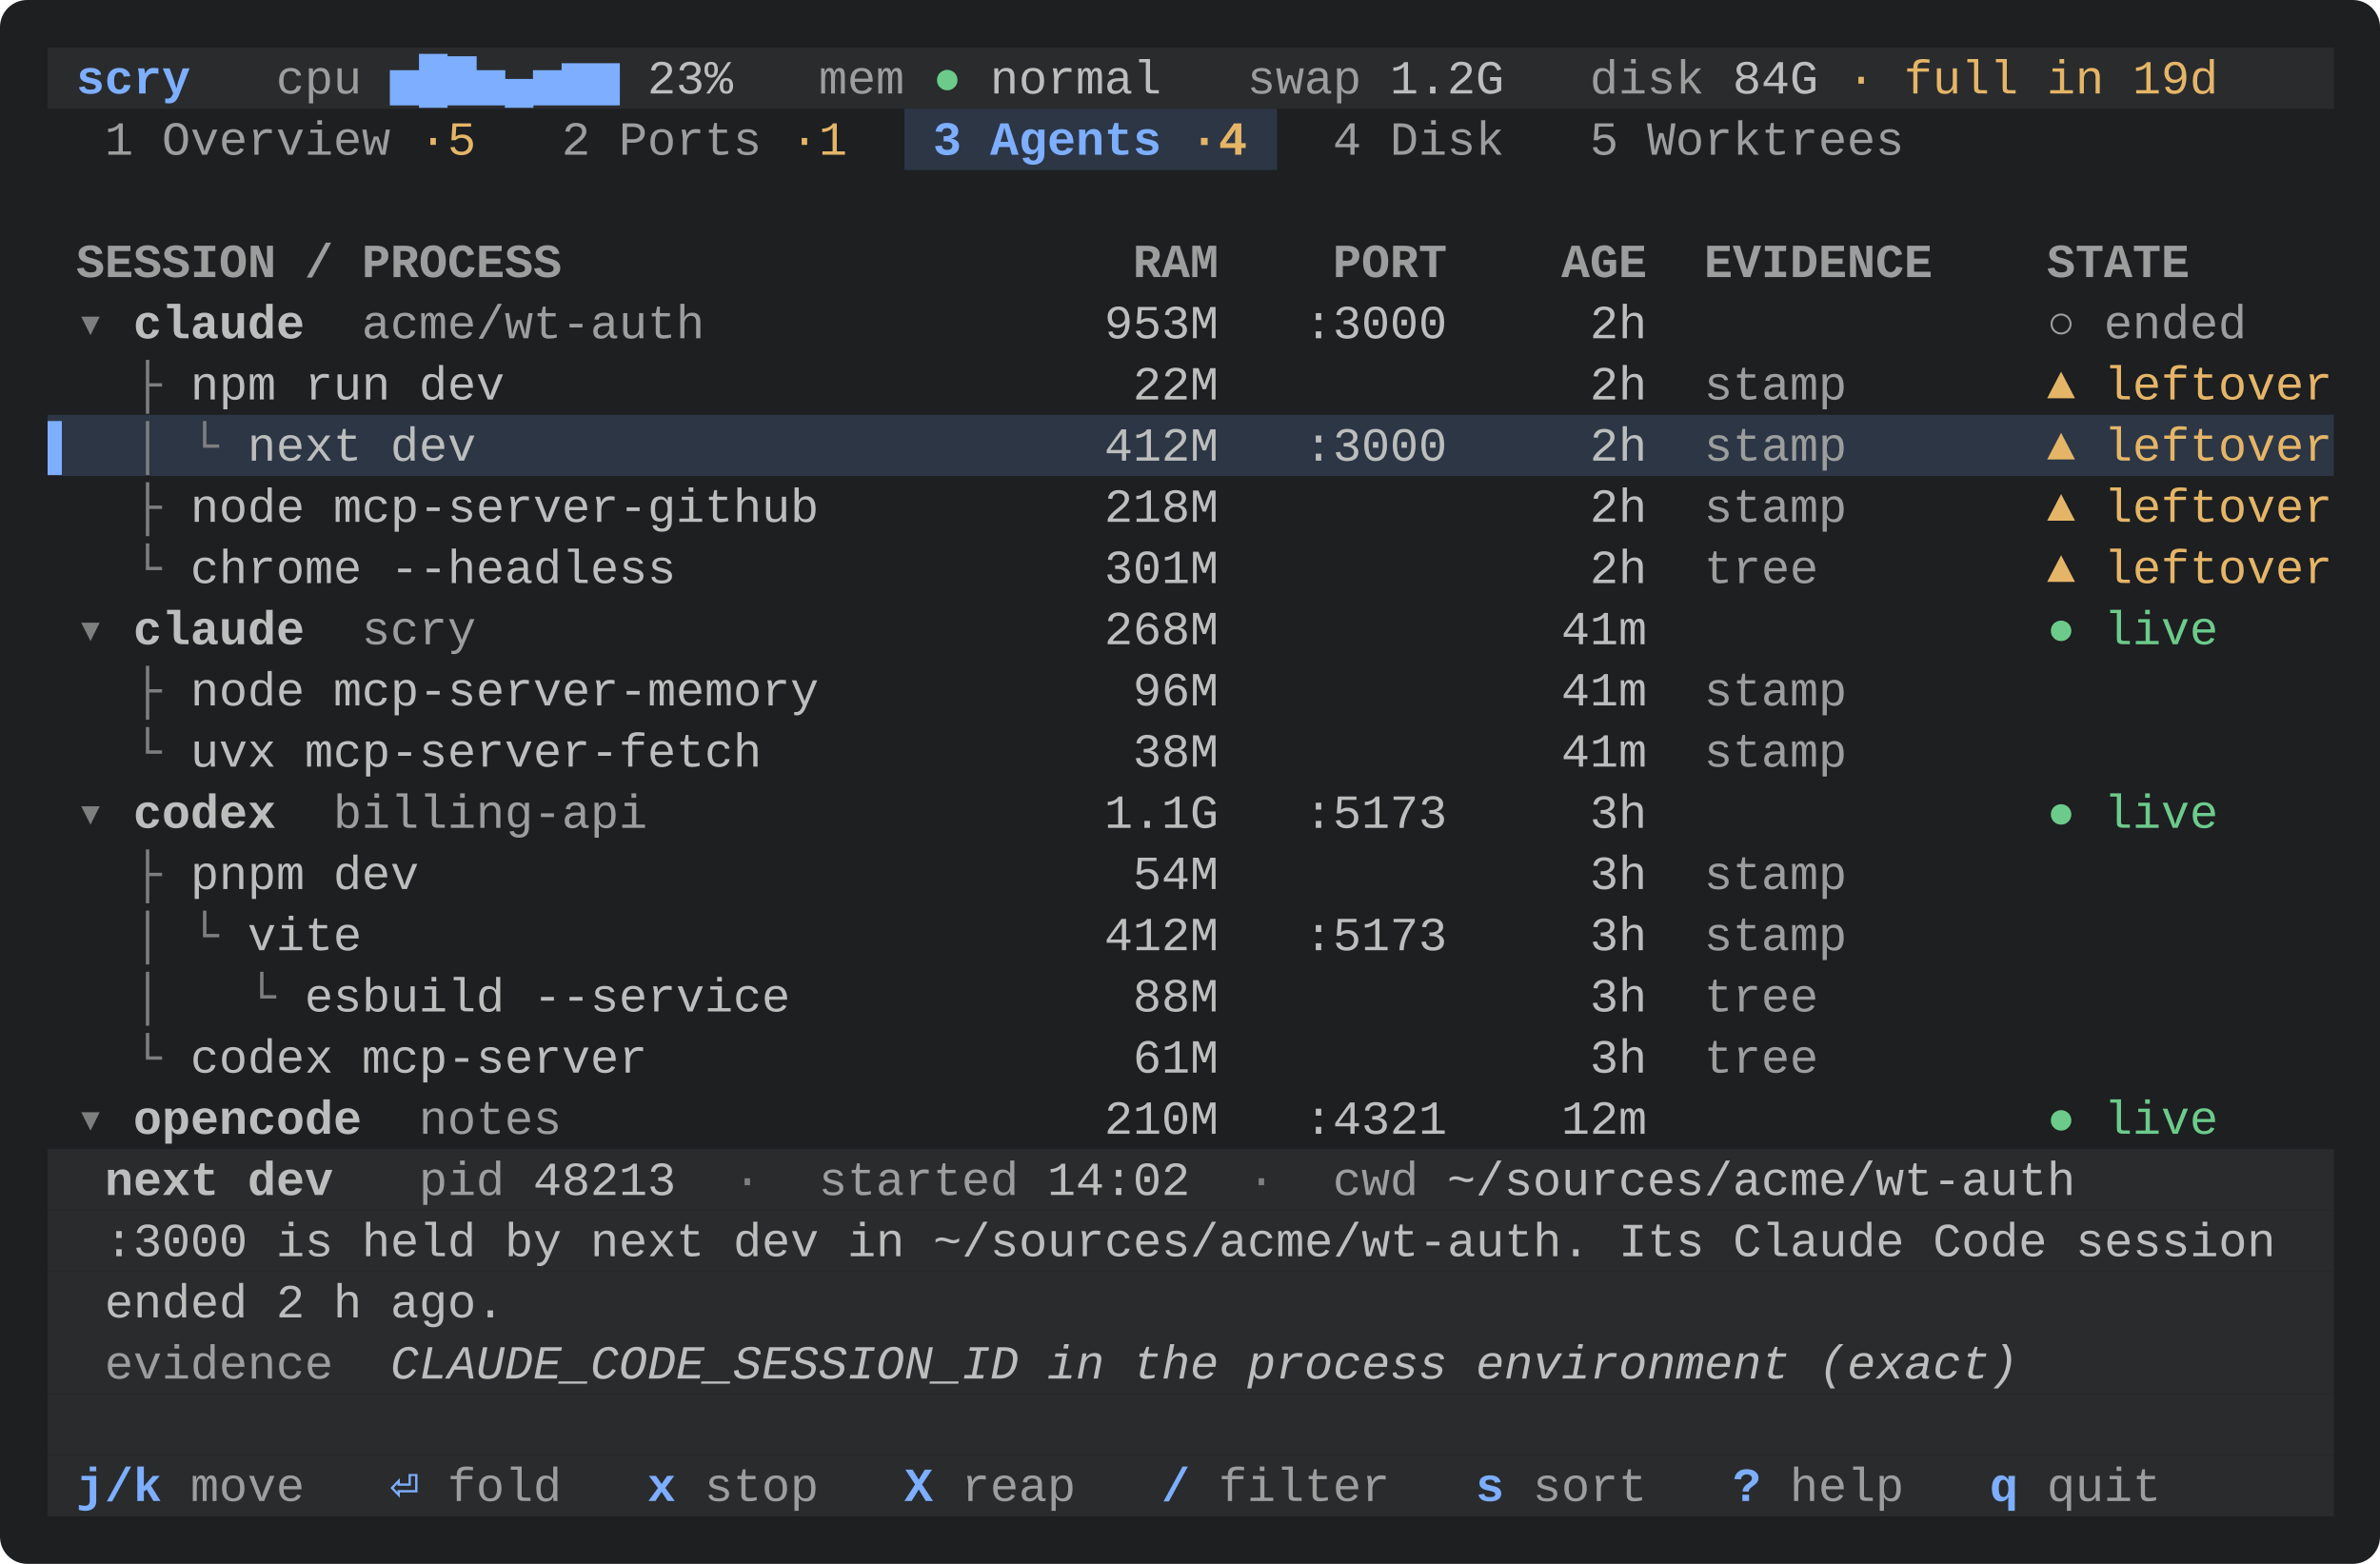
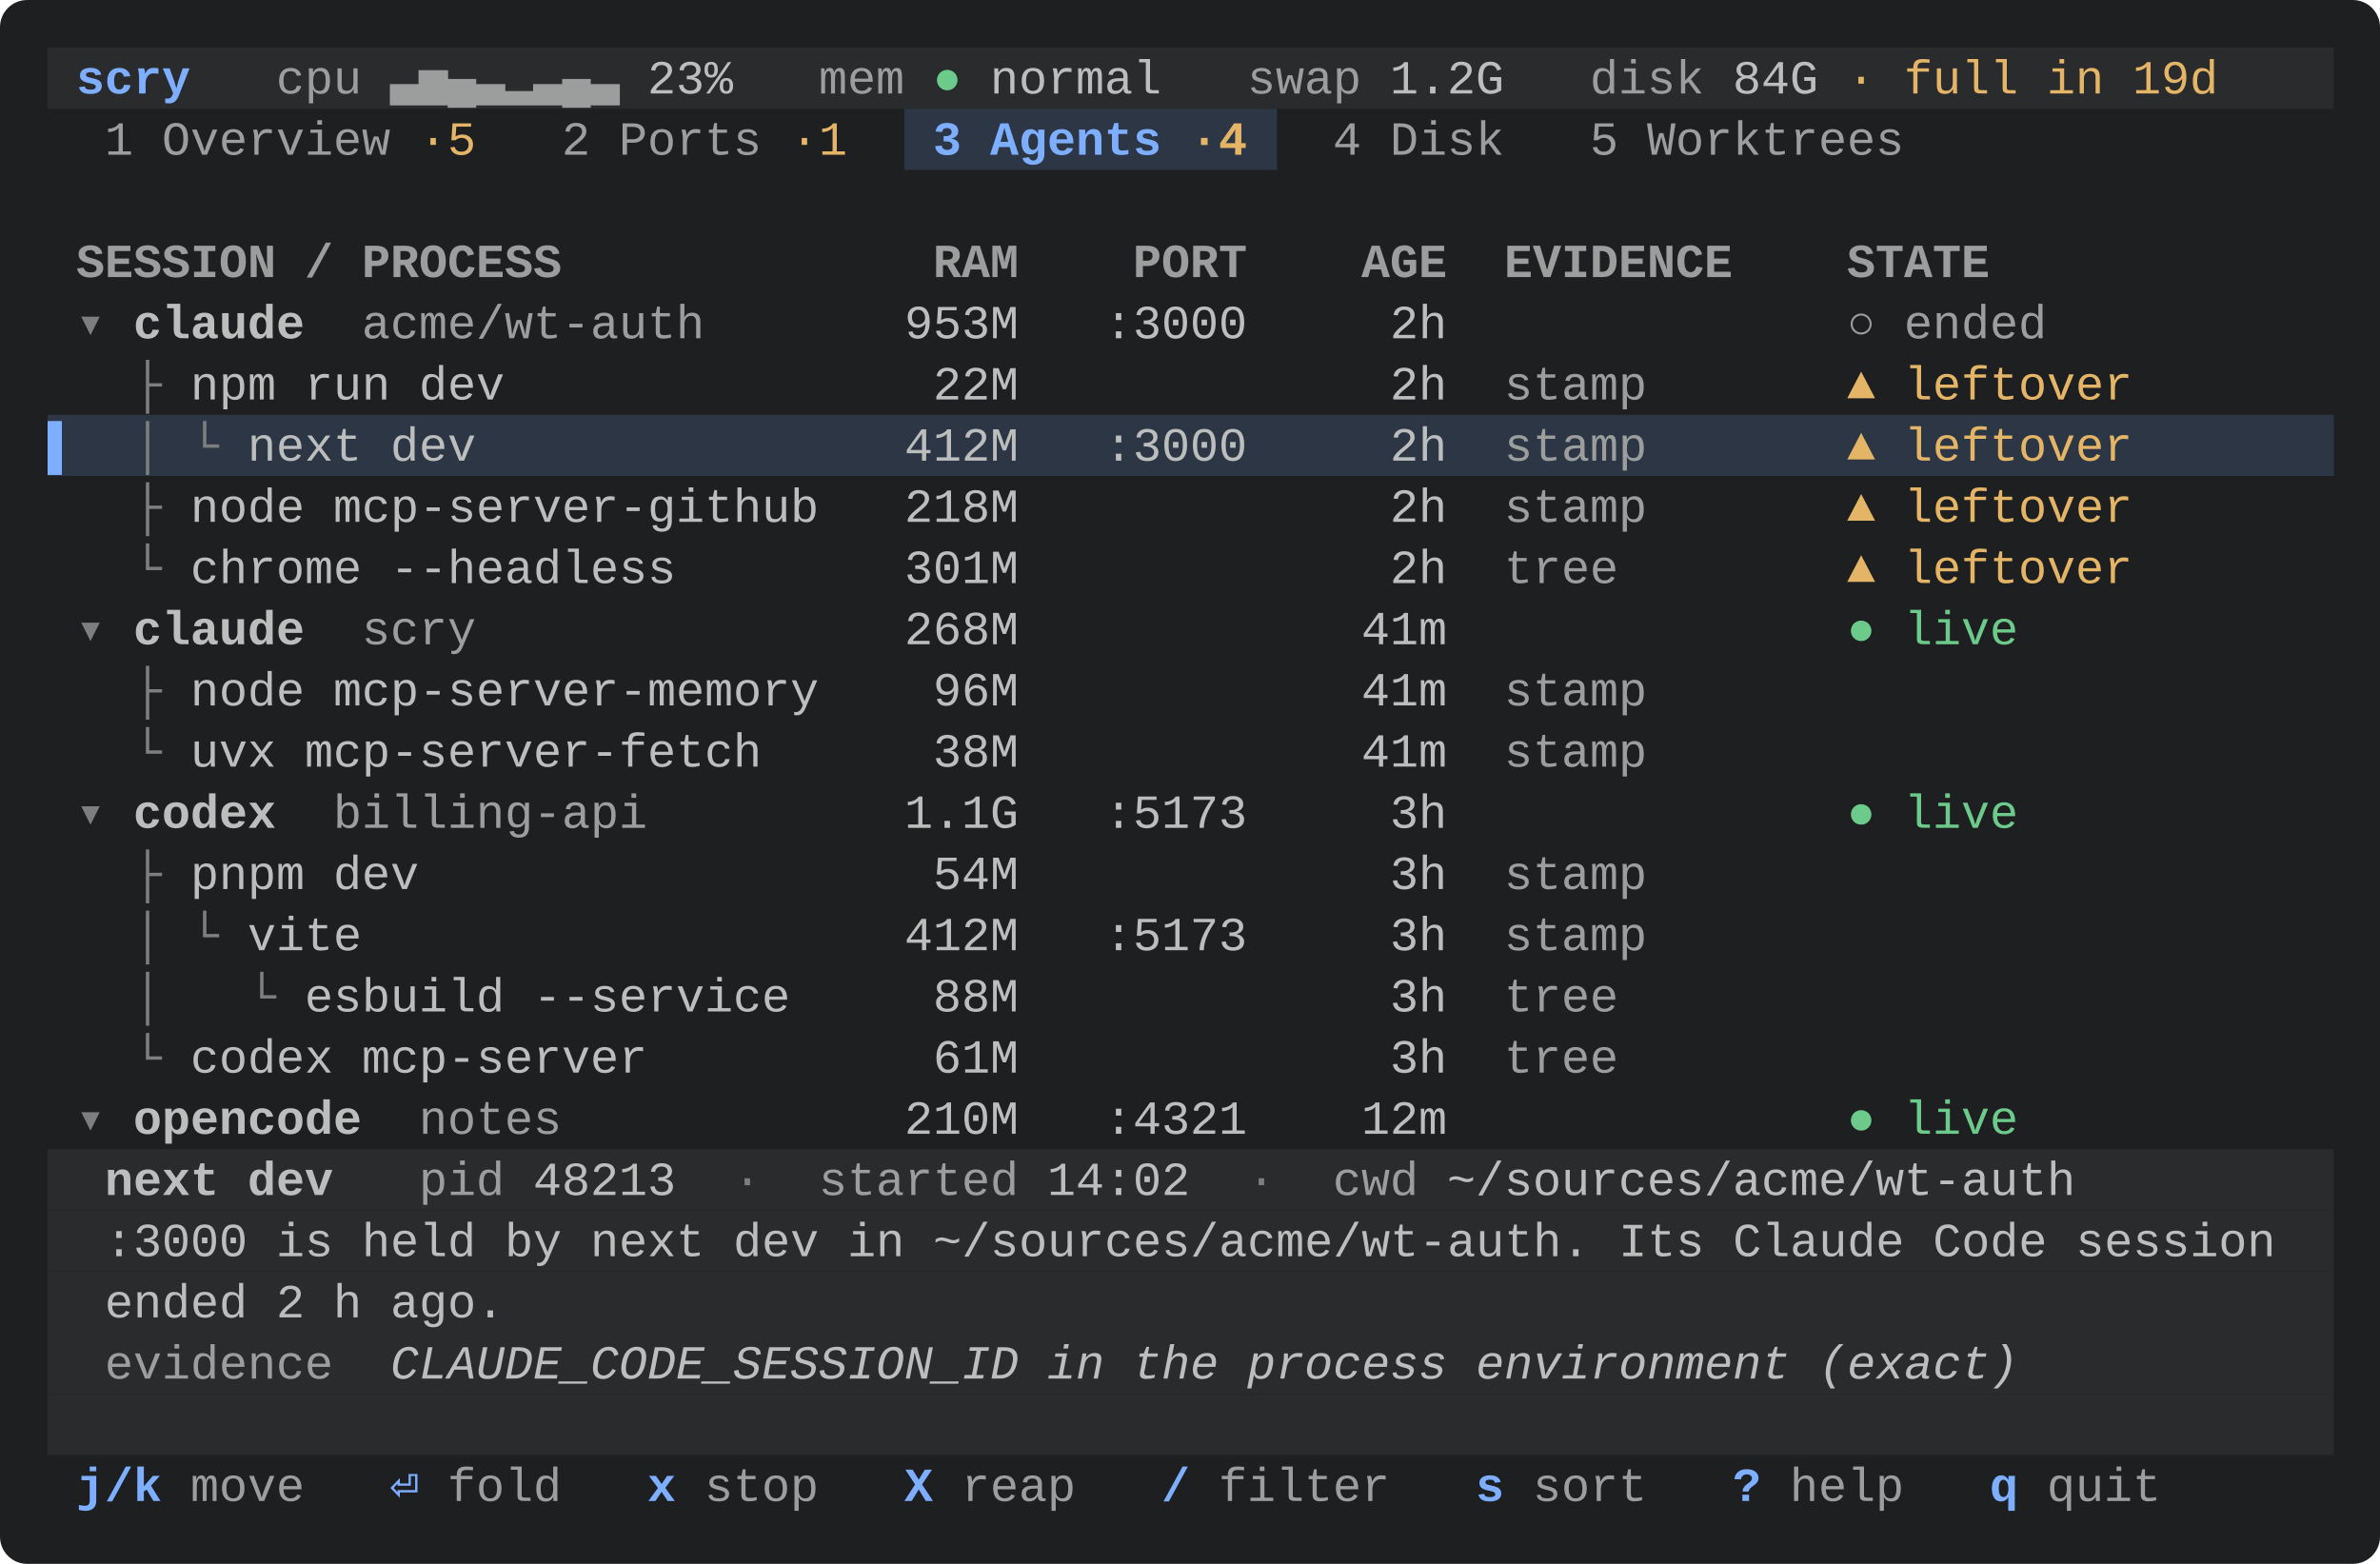
<svg xmlns="http://www.w3.org/2000/svg" width="700" height="460" viewBox="0 0 700 460">
  <style>text{font-family:ui-monospace,SFMono-Regular,"SF Mono",Menlo,Consolas,"Liberation Mono","DejaVu Sans Mono",monospace;font-size:14px;white-space:pre}</style>
  <rect width="700" height="460" rx="8" fill="#1d1f21" />
  <g transform="translate(14 14)">
    <rect x="0.0" y="0" width="672.4" height="18" fill="#292b2d" />
    <text x="8.4" y="13.5" fill="#7daeff" textLength="33.6" lengthAdjust="spacingAndGlyphs" xml:space="preserve" font-weight="700">scry</text>
-     <text x="67.2" y="13.5" fill="#9b9e9d" textLength="25.2" lengthAdjust="spacingAndGlyphs" xml:space="preserve">cpu</text>
-     <text x="100.8" y="13.5" fill="#7daeff" textLength="67.2" lengthAdjust="spacingAndGlyphs" xml:space="preserve">▅█▇▅▄▅▆▆</text>
+     <text x="67.2" y="13.5" fill="#9b9e9d" textLength="100.8" lengthAdjust="spacingAndGlyphs" xml:space="preserve">cpu ▃▅▄▃▂▃▄▃</text>
    <text x="176.4" y="13.5" fill="#bbbebc" textLength="25.2" lengthAdjust="spacingAndGlyphs" xml:space="preserve">23%</text>
    <text x="226.8" y="13.5" fill="#9b9e9d" textLength="25.2" lengthAdjust="spacingAndGlyphs" xml:space="preserve">mem</text>
    <text x="260.4" y="13.5" fill="#6ccb8b" textLength="8.4" lengthAdjust="spacingAndGlyphs" xml:space="preserve">●</text>
    <text x="277.2" y="13.5" fill="#bbbebc" textLength="50.4" lengthAdjust="spacingAndGlyphs" xml:space="preserve">normal</text>
    <text x="352.8" y="13.5" fill="#9b9e9d" textLength="33.6" lengthAdjust="spacingAndGlyphs" xml:space="preserve">swap</text>
    <text x="394.8" y="13.5" fill="#bbbebc" textLength="33.6" lengthAdjust="spacingAndGlyphs" xml:space="preserve">1.2G</text>
    <text x="453.6" y="13.5" fill="#9b9e9d" textLength="33.6" lengthAdjust="spacingAndGlyphs" xml:space="preserve">disk</text>
    <text x="495.6" y="13.5" fill="#bbbebc" textLength="25.2" lengthAdjust="spacingAndGlyphs" xml:space="preserve">84G</text>
    <text x="529.2" y="13.5" fill="#e5b567" textLength="109.2" lengthAdjust="spacingAndGlyphs" xml:space="preserve">· full in 19d</text>
    <rect x="252.0" y="18" width="109.6" height="18" fill="#2c3645" />
    <text x="16.8" y="31.5" fill="#9b9e9d" textLength="84.0" lengthAdjust="spacingAndGlyphs" xml:space="preserve">1 Overview</text>
    <text x="109.2" y="31.5" fill="#e5b567" textLength="16.8" lengthAdjust="spacingAndGlyphs" xml:space="preserve">·5</text>
    <text x="151.2" y="31.5" fill="#9b9e9d" textLength="58.8" lengthAdjust="spacingAndGlyphs" xml:space="preserve">2 Ports</text>
    <text x="218.4" y="31.5" fill="#e5b567" textLength="16.8" lengthAdjust="spacingAndGlyphs" xml:space="preserve">·1</text>
    <text x="260.4" y="31.5" fill="#7daeff" textLength="67.2" lengthAdjust="spacingAndGlyphs" xml:space="preserve" font-weight="700">3 Agents</text>
    <text x="336.0" y="31.5" fill="#e5b567" textLength="16.8" lengthAdjust="spacingAndGlyphs" xml:space="preserve" font-weight="700">·4</text>
    <text x="378.0" y="31.5" fill="#9b9e9d" textLength="50.4" lengthAdjust="spacingAndGlyphs" xml:space="preserve">4 Disk</text>
    <text x="453.6" y="31.5" fill="#9b9e9d" textLength="92.4" lengthAdjust="spacingAndGlyphs" xml:space="preserve">5 Worktrees</text>
    <text x="8.4" y="67.5" fill="#9b9e9d" textLength="142.8" lengthAdjust="spacingAndGlyphs" xml:space="preserve" font-weight="700">SESSION / PROCESS</text>
-     <text x="319.2" y="67.5" fill="#9b9e9d" textLength="25.2" lengthAdjust="spacingAndGlyphs" xml:space="preserve" font-weight="700">RAM</text>
-     <text x="378.0" y="67.5" fill="#9b9e9d" textLength="33.6" lengthAdjust="spacingAndGlyphs" xml:space="preserve" font-weight="700">PORT</text>
-     <text x="445.2" y="67.5" fill="#9b9e9d" textLength="25.2" lengthAdjust="spacingAndGlyphs" xml:space="preserve" font-weight="700">AGE</text>
-     <text x="487.2" y="67.5" fill="#9b9e9d" textLength="67.2" lengthAdjust="spacingAndGlyphs" xml:space="preserve" font-weight="700">EVIDENCE</text>
-     <text x="588.0" y="67.5" fill="#9b9e9d" textLength="42.0" lengthAdjust="spacingAndGlyphs" xml:space="preserve" font-weight="700">STATE</text>
+     <text x="260.4" y="67.5" fill="#9b9e9d" textLength="25.2" lengthAdjust="spacingAndGlyphs" xml:space="preserve" font-weight="700">RAM</text>
+     <text x="319.2" y="67.5" fill="#9b9e9d" textLength="33.6" lengthAdjust="spacingAndGlyphs" xml:space="preserve" font-weight="700">PORT</text>
+     <text x="386.4" y="67.5" fill="#9b9e9d" textLength="25.2" lengthAdjust="spacingAndGlyphs" xml:space="preserve" font-weight="700">AGE</text>
+     <text x="428.4" y="67.5" fill="#9b9e9d" textLength="67.2" lengthAdjust="spacingAndGlyphs" xml:space="preserve" font-weight="700">EVIDENCE</text>
+     <text x="529.2" y="67.5" fill="#9b9e9d" textLength="42.0" lengthAdjust="spacingAndGlyphs" xml:space="preserve" font-weight="700">STATE</text>
    <text x="8.4" y="85.5" fill="#7d7f7f" textLength="8.4" lengthAdjust="spacingAndGlyphs" xml:space="preserve">▾</text>
    <text x="25.2" y="85.5" fill="#bbbebc" textLength="50.4" lengthAdjust="spacingAndGlyphs" xml:space="preserve" font-weight="700">claude</text>
    <text x="92.4" y="85.5" fill="#9b9e9d" textLength="100.8" lengthAdjust="spacingAndGlyphs" xml:space="preserve">acme/wt-auth</text>
-     <text x="310.8" y="85.5" fill="#bbbebc" textLength="33.6" lengthAdjust="spacingAndGlyphs" xml:space="preserve">953M</text>
-     <text x="369.6" y="85.5" fill="#bbbebc" textLength="42.0" lengthAdjust="spacingAndGlyphs" xml:space="preserve">:3000</text>
-     <text x="453.6" y="85.5" fill="#bbbebc" textLength="16.8" lengthAdjust="spacingAndGlyphs" xml:space="preserve">2h</text>
-     <text x="588.0" y="85.5" fill="#9b9e9d" textLength="58.8" lengthAdjust="spacingAndGlyphs" xml:space="preserve">○ ended</text>
+     <text x="252.0" y="85.5" fill="#bbbebc" textLength="33.6" lengthAdjust="spacingAndGlyphs" xml:space="preserve">953M</text>
+     <text x="310.8" y="85.5" fill="#bbbebc" textLength="42.0" lengthAdjust="spacingAndGlyphs" xml:space="preserve">:3000</text>
+     <text x="394.8" y="85.5" fill="#bbbebc" textLength="16.8" lengthAdjust="spacingAndGlyphs" xml:space="preserve">2h</text>
+     <text x="529.2" y="85.5" fill="#9b9e9d" textLength="58.8" lengthAdjust="spacingAndGlyphs" xml:space="preserve">○ ended</text>
    <text x="25.2" y="103.5" fill="#7d7f7f" textLength="8.4" lengthAdjust="spacingAndGlyphs" xml:space="preserve">├</text>
    <text x="42.0" y="103.5" fill="#bbbebc" textLength="92.4" lengthAdjust="spacingAndGlyphs" xml:space="preserve">npm run dev</text>
-     <text x="319.2" y="103.5" fill="#bbbebc" textLength="25.2" lengthAdjust="spacingAndGlyphs" xml:space="preserve">22M</text>
-     <text x="453.6" y="103.5" fill="#bbbebc" textLength="16.8" lengthAdjust="spacingAndGlyphs" xml:space="preserve">2h</text>
-     <text x="487.2" y="103.5" fill="#9b9e9d" textLength="42.0" lengthAdjust="spacingAndGlyphs" xml:space="preserve">stamp</text>
-     <text x="588.0" y="103.5" fill="#e5b567" textLength="84.0" lengthAdjust="spacingAndGlyphs" xml:space="preserve">▲ leftover</text>
+     <text x="260.4" y="103.5" fill="#bbbebc" textLength="25.2" lengthAdjust="spacingAndGlyphs" xml:space="preserve">22M</text>
+     <text x="394.8" y="103.5" fill="#bbbebc" textLength="16.8" lengthAdjust="spacingAndGlyphs" xml:space="preserve">2h</text>
+     <text x="428.4" y="103.5" fill="#9b9e9d" textLength="42.0" lengthAdjust="spacingAndGlyphs" xml:space="preserve">stamp</text>
+     <text x="529.2" y="103.5" fill="#e5b567" textLength="84.0" lengthAdjust="spacingAndGlyphs" xml:space="preserve">▲ leftover</text>
    <rect x="0.0" y="108" width="672.4" height="18" fill="#2c3645" />
    <text x="0.0" y="121.5" fill="#7daeff" textLength="8.4" lengthAdjust="spacingAndGlyphs" xml:space="preserve">▌</text>
    <text x="25.2" y="121.5" fill="#7d7f7f" textLength="25.2" lengthAdjust="spacingAndGlyphs" xml:space="preserve">│ └</text>
    <text x="58.8" y="121.5" fill="#bbbebc" textLength="67.2" lengthAdjust="spacingAndGlyphs" xml:space="preserve">next dev</text>
-     <text x="310.8" y="121.5" fill="#bbbebc" textLength="33.6" lengthAdjust="spacingAndGlyphs" xml:space="preserve">412M</text>
-     <text x="369.6" y="121.5" fill="#bbbebc" textLength="42.0" lengthAdjust="spacingAndGlyphs" xml:space="preserve">:3000</text>
-     <text x="453.6" y="121.5" fill="#bbbebc" textLength="16.8" lengthAdjust="spacingAndGlyphs" xml:space="preserve">2h</text>
-     <text x="487.2" y="121.5" fill="#9b9e9d" textLength="42.0" lengthAdjust="spacingAndGlyphs" xml:space="preserve">stamp</text>
-     <text x="588.0" y="121.5" fill="#e5b567" textLength="84.0" lengthAdjust="spacingAndGlyphs" xml:space="preserve">▲ leftover</text>
+     <text x="252.0" y="121.5" fill="#bbbebc" textLength="33.6" lengthAdjust="spacingAndGlyphs" xml:space="preserve">412M</text>
+     <text x="310.8" y="121.5" fill="#bbbebc" textLength="42.0" lengthAdjust="spacingAndGlyphs" xml:space="preserve">:3000</text>
+     <text x="394.8" y="121.5" fill="#bbbebc" textLength="16.8" lengthAdjust="spacingAndGlyphs" xml:space="preserve">2h</text>
+     <text x="428.4" y="121.5" fill="#9b9e9d" textLength="42.0" lengthAdjust="spacingAndGlyphs" xml:space="preserve">stamp</text>
+     <text x="529.2" y="121.5" fill="#e5b567" textLength="84.0" lengthAdjust="spacingAndGlyphs" xml:space="preserve">▲ leftover</text>
    <text x="25.2" y="139.5" fill="#7d7f7f" textLength="8.4" lengthAdjust="spacingAndGlyphs" xml:space="preserve">├</text>
    <text x="42.0" y="139.5" fill="#bbbebc" textLength="184.8" lengthAdjust="spacingAndGlyphs" xml:space="preserve">node mcp-server-github</text>
-     <text x="310.8" y="139.5" fill="#bbbebc" textLength="33.6" lengthAdjust="spacingAndGlyphs" xml:space="preserve">218M</text>
-     <text x="453.6" y="139.5" fill="#bbbebc" textLength="16.8" lengthAdjust="spacingAndGlyphs" xml:space="preserve">2h</text>
-     <text x="487.2" y="139.5" fill="#9b9e9d" textLength="42.0" lengthAdjust="spacingAndGlyphs" xml:space="preserve">stamp</text>
-     <text x="588.0" y="139.5" fill="#e5b567" textLength="84.0" lengthAdjust="spacingAndGlyphs" xml:space="preserve">▲ leftover</text>
+     <text x="252.0" y="139.5" fill="#bbbebc" textLength="33.6" lengthAdjust="spacingAndGlyphs" xml:space="preserve">218M</text>
+     <text x="394.8" y="139.5" fill="#bbbebc" textLength="16.8" lengthAdjust="spacingAndGlyphs" xml:space="preserve">2h</text>
+     <text x="428.4" y="139.5" fill="#9b9e9d" textLength="42.0" lengthAdjust="spacingAndGlyphs" xml:space="preserve">stamp</text>
+     <text x="529.2" y="139.5" fill="#e5b567" textLength="84.0" lengthAdjust="spacingAndGlyphs" xml:space="preserve">▲ leftover</text>
    <text x="25.2" y="157.5" fill="#7d7f7f" textLength="8.4" lengthAdjust="spacingAndGlyphs" xml:space="preserve">└</text>
    <text x="42.0" y="157.5" fill="#bbbebc" textLength="142.8" lengthAdjust="spacingAndGlyphs" xml:space="preserve">chrome --headless</text>
-     <text x="310.8" y="157.5" fill="#bbbebc" textLength="33.6" lengthAdjust="spacingAndGlyphs" xml:space="preserve">301M</text>
-     <text x="453.6" y="157.5" fill="#bbbebc" textLength="16.8" lengthAdjust="spacingAndGlyphs" xml:space="preserve">2h</text>
-     <text x="487.2" y="157.5" fill="#9b9e9d" textLength="33.6" lengthAdjust="spacingAndGlyphs" xml:space="preserve">tree</text>
-     <text x="588.0" y="157.5" fill="#e5b567" textLength="84.0" lengthAdjust="spacingAndGlyphs" xml:space="preserve">▲ leftover</text>
+     <text x="252.0" y="157.5" fill="#bbbebc" textLength="33.6" lengthAdjust="spacingAndGlyphs" xml:space="preserve">301M</text>
+     <text x="394.8" y="157.5" fill="#bbbebc" textLength="16.8" lengthAdjust="spacingAndGlyphs" xml:space="preserve">2h</text>
+     <text x="428.4" y="157.5" fill="#9b9e9d" textLength="33.6" lengthAdjust="spacingAndGlyphs" xml:space="preserve">tree</text>
+     <text x="529.2" y="157.5" fill="#e5b567" textLength="84.0" lengthAdjust="spacingAndGlyphs" xml:space="preserve">▲ leftover</text>
    <text x="8.4" y="175.5" fill="#7d7f7f" textLength="8.4" lengthAdjust="spacingAndGlyphs" xml:space="preserve">▾</text>
    <text x="25.2" y="175.5" fill="#bbbebc" textLength="50.4" lengthAdjust="spacingAndGlyphs" xml:space="preserve" font-weight="700">claude</text>
    <text x="92.4" y="175.5" fill="#9b9e9d" textLength="33.6" lengthAdjust="spacingAndGlyphs" xml:space="preserve">scry</text>
-     <text x="310.8" y="175.5" fill="#bbbebc" textLength="33.6" lengthAdjust="spacingAndGlyphs" xml:space="preserve">268M</text>
-     <text x="445.2" y="175.5" fill="#bbbebc" textLength="25.2" lengthAdjust="spacingAndGlyphs" xml:space="preserve">41m</text>
-     <text x="588.0" y="175.5" fill="#6ccb8b" textLength="50.4" lengthAdjust="spacingAndGlyphs" xml:space="preserve">● live</text>
+     <text x="252.0" y="175.5" fill="#bbbebc" textLength="33.6" lengthAdjust="spacingAndGlyphs" xml:space="preserve">268M</text>
+     <text x="386.4" y="175.5" fill="#bbbebc" textLength="25.2" lengthAdjust="spacingAndGlyphs" xml:space="preserve">41m</text>
+     <text x="529.2" y="175.5" fill="#6ccb8b" textLength="50.4" lengthAdjust="spacingAndGlyphs" xml:space="preserve">● live</text>
    <text x="25.2" y="193.5" fill="#7d7f7f" textLength="8.4" lengthAdjust="spacingAndGlyphs" xml:space="preserve">├</text>
    <text x="42.0" y="193.5" fill="#bbbebc" textLength="184.8" lengthAdjust="spacingAndGlyphs" xml:space="preserve">node mcp-server-memory</text>
-     <text x="319.2" y="193.5" fill="#bbbebc" textLength="25.2" lengthAdjust="spacingAndGlyphs" xml:space="preserve">96M</text>
-     <text x="445.2" y="193.5" fill="#bbbebc" textLength="25.2" lengthAdjust="spacingAndGlyphs" xml:space="preserve">41m</text>
-     <text x="487.2" y="193.5" fill="#9b9e9d" textLength="42.0" lengthAdjust="spacingAndGlyphs" xml:space="preserve">stamp</text>
+     <text x="260.4" y="193.5" fill="#bbbebc" textLength="25.2" lengthAdjust="spacingAndGlyphs" xml:space="preserve">96M</text>
+     <text x="386.4" y="193.5" fill="#bbbebc" textLength="25.2" lengthAdjust="spacingAndGlyphs" xml:space="preserve">41m</text>
+     <text x="428.4" y="193.5" fill="#9b9e9d" textLength="42.0" lengthAdjust="spacingAndGlyphs" xml:space="preserve">stamp</text>
    <text x="25.2" y="211.5" fill="#7d7f7f" textLength="8.4" lengthAdjust="spacingAndGlyphs" xml:space="preserve">└</text>
    <text x="42.0" y="211.5" fill="#bbbebc" textLength="168.0" lengthAdjust="spacingAndGlyphs" xml:space="preserve">uvx mcp-server-fetch</text>
-     <text x="319.2" y="211.5" fill="#bbbebc" textLength="25.2" lengthAdjust="spacingAndGlyphs" xml:space="preserve">38M</text>
-     <text x="445.2" y="211.5" fill="#bbbebc" textLength="25.2" lengthAdjust="spacingAndGlyphs" xml:space="preserve">41m</text>
-     <text x="487.2" y="211.5" fill="#9b9e9d" textLength="42.0" lengthAdjust="spacingAndGlyphs" xml:space="preserve">stamp</text>
+     <text x="260.4" y="211.5" fill="#bbbebc" textLength="25.2" lengthAdjust="spacingAndGlyphs" xml:space="preserve">38M</text>
+     <text x="386.4" y="211.5" fill="#bbbebc" textLength="25.2" lengthAdjust="spacingAndGlyphs" xml:space="preserve">41m</text>
+     <text x="428.4" y="211.5" fill="#9b9e9d" textLength="42.0" lengthAdjust="spacingAndGlyphs" xml:space="preserve">stamp</text>
    <text x="8.4" y="229.5" fill="#7d7f7f" textLength="8.4" lengthAdjust="spacingAndGlyphs" xml:space="preserve">▾</text>
    <text x="25.2" y="229.5" fill="#bbbebc" textLength="42.0" lengthAdjust="spacingAndGlyphs" xml:space="preserve" font-weight="700">codex</text>
    <text x="84.0" y="229.5" fill="#9b9e9d" textLength="92.4" lengthAdjust="spacingAndGlyphs" xml:space="preserve">billing-api</text>
-     <text x="310.8" y="229.5" fill="#bbbebc" textLength="33.6" lengthAdjust="spacingAndGlyphs" xml:space="preserve">1.1G</text>
-     <text x="369.6" y="229.5" fill="#bbbebc" textLength="42.0" lengthAdjust="spacingAndGlyphs" xml:space="preserve">:5173</text>
-     <text x="453.6" y="229.5" fill="#bbbebc" textLength="16.8" lengthAdjust="spacingAndGlyphs" xml:space="preserve">3h</text>
-     <text x="588.0" y="229.5" fill="#6ccb8b" textLength="50.4" lengthAdjust="spacingAndGlyphs" xml:space="preserve">● live</text>
+     <text x="252.0" y="229.5" fill="#bbbebc" textLength="33.6" lengthAdjust="spacingAndGlyphs" xml:space="preserve">1.1G</text>
+     <text x="310.8" y="229.5" fill="#bbbebc" textLength="42.0" lengthAdjust="spacingAndGlyphs" xml:space="preserve">:5173</text>
+     <text x="394.8" y="229.5" fill="#bbbebc" textLength="16.8" lengthAdjust="spacingAndGlyphs" xml:space="preserve">3h</text>
+     <text x="529.2" y="229.5" fill="#6ccb8b" textLength="50.4" lengthAdjust="spacingAndGlyphs" xml:space="preserve">● live</text>
    <text x="25.2" y="247.5" fill="#7d7f7f" textLength="8.4" lengthAdjust="spacingAndGlyphs" xml:space="preserve">├</text>
    <text x="42.0" y="247.5" fill="#bbbebc" textLength="67.2" lengthAdjust="spacingAndGlyphs" xml:space="preserve">pnpm dev</text>
-     <text x="319.2" y="247.5" fill="#bbbebc" textLength="25.2" lengthAdjust="spacingAndGlyphs" xml:space="preserve">54M</text>
-     <text x="453.6" y="247.5" fill="#bbbebc" textLength="16.8" lengthAdjust="spacingAndGlyphs" xml:space="preserve">3h</text>
-     <text x="487.2" y="247.5" fill="#9b9e9d" textLength="42.0" lengthAdjust="spacingAndGlyphs" xml:space="preserve">stamp</text>
+     <text x="260.4" y="247.5" fill="#bbbebc" textLength="25.2" lengthAdjust="spacingAndGlyphs" xml:space="preserve">54M</text>
+     <text x="394.8" y="247.5" fill="#bbbebc" textLength="16.8" lengthAdjust="spacingAndGlyphs" xml:space="preserve">3h</text>
+     <text x="428.4" y="247.5" fill="#9b9e9d" textLength="42.0" lengthAdjust="spacingAndGlyphs" xml:space="preserve">stamp</text>
    <text x="25.2" y="265.5" fill="#7d7f7f" textLength="25.2" lengthAdjust="spacingAndGlyphs" xml:space="preserve">│ └</text>
    <text x="58.8" y="265.5" fill="#bbbebc" textLength="33.6" lengthAdjust="spacingAndGlyphs" xml:space="preserve">vite</text>
-     <text x="310.8" y="265.5" fill="#bbbebc" textLength="33.6" lengthAdjust="spacingAndGlyphs" xml:space="preserve">412M</text>
-     <text x="369.6" y="265.5" fill="#bbbebc" textLength="42.0" lengthAdjust="spacingAndGlyphs" xml:space="preserve">:5173</text>
-     <text x="453.6" y="265.5" fill="#bbbebc" textLength="16.8" lengthAdjust="spacingAndGlyphs" xml:space="preserve">3h</text>
-     <text x="487.2" y="265.5" fill="#9b9e9d" textLength="42.0" lengthAdjust="spacingAndGlyphs" xml:space="preserve">stamp</text>
+     <text x="252.0" y="265.5" fill="#bbbebc" textLength="33.6" lengthAdjust="spacingAndGlyphs" xml:space="preserve">412M</text>
+     <text x="310.8" y="265.5" fill="#bbbebc" textLength="42.0" lengthAdjust="spacingAndGlyphs" xml:space="preserve">:5173</text>
+     <text x="394.8" y="265.5" fill="#bbbebc" textLength="16.8" lengthAdjust="spacingAndGlyphs" xml:space="preserve">3h</text>
+     <text x="428.4" y="265.5" fill="#9b9e9d" textLength="42.0" lengthAdjust="spacingAndGlyphs" xml:space="preserve">stamp</text>
    <text x="25.2" y="283.5" fill="#7d7f7f" textLength="8.4" lengthAdjust="spacingAndGlyphs" xml:space="preserve">│</text>
    <text x="58.8" y="283.5" fill="#7d7f7f" textLength="8.4" lengthAdjust="spacingAndGlyphs" xml:space="preserve">└</text>
    <text x="75.6" y="283.5" fill="#bbbebc" textLength="142.8" lengthAdjust="spacingAndGlyphs" xml:space="preserve">esbuild --service</text>
-     <text x="319.2" y="283.5" fill="#bbbebc" textLength="25.2" lengthAdjust="spacingAndGlyphs" xml:space="preserve">88M</text>
-     <text x="453.6" y="283.5" fill="#bbbebc" textLength="16.8" lengthAdjust="spacingAndGlyphs" xml:space="preserve">3h</text>
-     <text x="487.2" y="283.5" fill="#9b9e9d" textLength="33.6" lengthAdjust="spacingAndGlyphs" xml:space="preserve">tree</text>
+     <text x="260.4" y="283.5" fill="#bbbebc" textLength="25.2" lengthAdjust="spacingAndGlyphs" xml:space="preserve">88M</text>
+     <text x="394.8" y="283.5" fill="#bbbebc" textLength="16.8" lengthAdjust="spacingAndGlyphs" xml:space="preserve">3h</text>
+     <text x="428.4" y="283.5" fill="#9b9e9d" textLength="33.6" lengthAdjust="spacingAndGlyphs" xml:space="preserve">tree</text>
    <text x="25.2" y="301.5" fill="#7d7f7f" textLength="8.4" lengthAdjust="spacingAndGlyphs" xml:space="preserve">└</text>
    <text x="42.0" y="301.5" fill="#bbbebc" textLength="134.4" lengthAdjust="spacingAndGlyphs" xml:space="preserve">codex mcp-server</text>
-     <text x="319.2" y="301.5" fill="#bbbebc" textLength="25.2" lengthAdjust="spacingAndGlyphs" xml:space="preserve">61M</text>
-     <text x="453.6" y="301.5" fill="#bbbebc" textLength="16.8" lengthAdjust="spacingAndGlyphs" xml:space="preserve">3h</text>
-     <text x="487.2" y="301.5" fill="#9b9e9d" textLength="33.6" lengthAdjust="spacingAndGlyphs" xml:space="preserve">tree</text>
+     <text x="260.4" y="301.5" fill="#bbbebc" textLength="25.2" lengthAdjust="spacingAndGlyphs" xml:space="preserve">61M</text>
+     <text x="394.8" y="301.5" fill="#bbbebc" textLength="16.8" lengthAdjust="spacingAndGlyphs" xml:space="preserve">3h</text>
+     <text x="428.4" y="301.5" fill="#9b9e9d" textLength="33.6" lengthAdjust="spacingAndGlyphs" xml:space="preserve">tree</text>
    <text x="8.4" y="319.5" fill="#7d7f7f" textLength="8.4" lengthAdjust="spacingAndGlyphs" xml:space="preserve">▾</text>
    <text x="25.2" y="319.5" fill="#bbbebc" textLength="67.2" lengthAdjust="spacingAndGlyphs" xml:space="preserve" font-weight="700">opencode</text>
    <text x="109.2" y="319.5" fill="#9b9e9d" textLength="42.0" lengthAdjust="spacingAndGlyphs" xml:space="preserve">notes</text>
-     <text x="310.8" y="319.5" fill="#bbbebc" textLength="33.6" lengthAdjust="spacingAndGlyphs" xml:space="preserve">210M</text>
-     <text x="369.6" y="319.5" fill="#bbbebc" textLength="42.0" lengthAdjust="spacingAndGlyphs" xml:space="preserve">:4321</text>
-     <text x="445.2" y="319.5" fill="#bbbebc" textLength="25.2" lengthAdjust="spacingAndGlyphs" xml:space="preserve">12m</text>
-     <text x="588.0" y="319.5" fill="#6ccb8b" textLength="50.4" lengthAdjust="spacingAndGlyphs" xml:space="preserve">● live</text>
+     <text x="252.0" y="319.5" fill="#bbbebc" textLength="33.6" lengthAdjust="spacingAndGlyphs" xml:space="preserve">210M</text>
+     <text x="310.8" y="319.5" fill="#bbbebc" textLength="42.0" lengthAdjust="spacingAndGlyphs" xml:space="preserve">:4321</text>
+     <text x="386.4" y="319.5" fill="#bbbebc" textLength="25.2" lengthAdjust="spacingAndGlyphs" xml:space="preserve">12m</text>
+     <text x="529.2" y="319.5" fill="#6ccb8b" textLength="50.4" lengthAdjust="spacingAndGlyphs" xml:space="preserve">● live</text>
    <rect x="0.0" y="324" width="672.4" height="18" fill="#292b2d" />
    <text x="16.8" y="337.5" fill="#bbbebc" textLength="67.2" lengthAdjust="spacingAndGlyphs" xml:space="preserve" font-weight="700">next dev</text>
    <text x="109.2" y="337.5" fill="#9b9e9d" textLength="25.2" lengthAdjust="spacingAndGlyphs" xml:space="preserve">pid</text>
    <text x="142.8" y="337.5" fill="#bbbebc" textLength="42.0" lengthAdjust="spacingAndGlyphs" xml:space="preserve">48213</text>
    <text x="201.6" y="337.5" fill="#7d7f7f" textLength="8.4" lengthAdjust="spacingAndGlyphs" xml:space="preserve">·</text>
    <text x="226.8" y="337.5" fill="#9b9e9d" textLength="58.8" lengthAdjust="spacingAndGlyphs" xml:space="preserve">started</text>
    <text x="294.0" y="337.5" fill="#bbbebc" textLength="42.0" lengthAdjust="spacingAndGlyphs" xml:space="preserve">14:02</text>
    <text x="352.8" y="337.5" fill="#7d7f7f" textLength="8.4" lengthAdjust="spacingAndGlyphs" xml:space="preserve">·</text>
    <text x="378.0" y="337.5" fill="#9b9e9d" textLength="25.2" lengthAdjust="spacingAndGlyphs" xml:space="preserve">cwd</text>
    <text x="411.6" y="337.5" fill="#bbbebc" textLength="184.8" lengthAdjust="spacingAndGlyphs" xml:space="preserve">~/sources/acme/wt-auth</text>
    <rect x="0.0" y="342" width="672.4" height="18" fill="#292b2d" />
    <text x="16.8" y="355.5" fill="#bbbebc" textLength="638.4" lengthAdjust="spacingAndGlyphs" xml:space="preserve">:3000 is held by next dev in ~/sources/acme/wt-auth. Its Claude Code session</text>
    <rect x="0.0" y="360" width="672.4" height="18" fill="#292b2d" />
    <text x="16.8" y="373.5" fill="#bbbebc" textLength="117.6" lengthAdjust="spacingAndGlyphs" xml:space="preserve">ended 2 h ago.</text>
    <rect x="0.0" y="378" width="672.4" height="18" fill="#292b2d" />
    <text x="16.8" y="391.5" fill="#9b9e9d" textLength="67.2" lengthAdjust="spacingAndGlyphs" xml:space="preserve">evidence</text>
    <text x="100.8" y="391.5" fill="#bbbebc" textLength="478.8" lengthAdjust="spacingAndGlyphs" xml:space="preserve" font-style="italic">CLAUDE_CODE_SESSION_ID in the process environment (exact)</text>
    <rect x="0.0" y="396" width="672.4" height="18" fill="#292b2d" />
-     <rect x="0.0" y="414" width="672.4" height="18" fill="#292b2d" />
    <text x="8.4" y="427.5" fill="#7daeff" textLength="25.2" lengthAdjust="spacingAndGlyphs" xml:space="preserve" font-weight="700">j/k</text>
    <text x="42.0" y="427.5" fill="#9b9e9d" textLength="33.6" lengthAdjust="spacingAndGlyphs" xml:space="preserve">move</text>
    <text x="100.8" y="427.5" fill="#7daeff" textLength="8.4" lengthAdjust="spacingAndGlyphs" xml:space="preserve" font-weight="700">⏎</text>
    <text x="117.6" y="427.5" fill="#9b9e9d" textLength="33.6" lengthAdjust="spacingAndGlyphs" xml:space="preserve">fold</text>
    <text x="176.4" y="427.5" fill="#7daeff" textLength="8.4" lengthAdjust="spacingAndGlyphs" xml:space="preserve" font-weight="700">x</text>
    <text x="193.2" y="427.5" fill="#9b9e9d" textLength="33.6" lengthAdjust="spacingAndGlyphs" xml:space="preserve">stop</text>
    <text x="252.0" y="427.5" fill="#7daeff" textLength="8.4" lengthAdjust="spacingAndGlyphs" xml:space="preserve" font-weight="700">X</text>
    <text x="268.8" y="427.5" fill="#9b9e9d" textLength="33.6" lengthAdjust="spacingAndGlyphs" xml:space="preserve">reap</text>
    <text x="327.6" y="427.5" fill="#7daeff" textLength="8.4" lengthAdjust="spacingAndGlyphs" xml:space="preserve" font-weight="700">/</text>
    <text x="344.4" y="427.5" fill="#9b9e9d" textLength="50.4" lengthAdjust="spacingAndGlyphs" xml:space="preserve">filter</text>
    <text x="420.0" y="427.5" fill="#7daeff" textLength="8.4" lengthAdjust="spacingAndGlyphs" xml:space="preserve" font-weight="700">s</text>
    <text x="436.8" y="427.5" fill="#9b9e9d" textLength="33.6" lengthAdjust="spacingAndGlyphs" xml:space="preserve">sort</text>
    <text x="495.6" y="427.5" fill="#7daeff" textLength="8.4" lengthAdjust="spacingAndGlyphs" xml:space="preserve" font-weight="700">?</text>
    <text x="512.4" y="427.5" fill="#9b9e9d" textLength="33.6" lengthAdjust="spacingAndGlyphs" xml:space="preserve">help</text>
    <text x="571.2" y="427.5" fill="#7daeff" textLength="8.4" lengthAdjust="spacingAndGlyphs" xml:space="preserve" font-weight="700">q</text>
    <text x="588.0" y="427.5" fill="#9b9e9d" textLength="33.6" lengthAdjust="spacingAndGlyphs" xml:space="preserve">quit</text>
  </g>
</svg>
